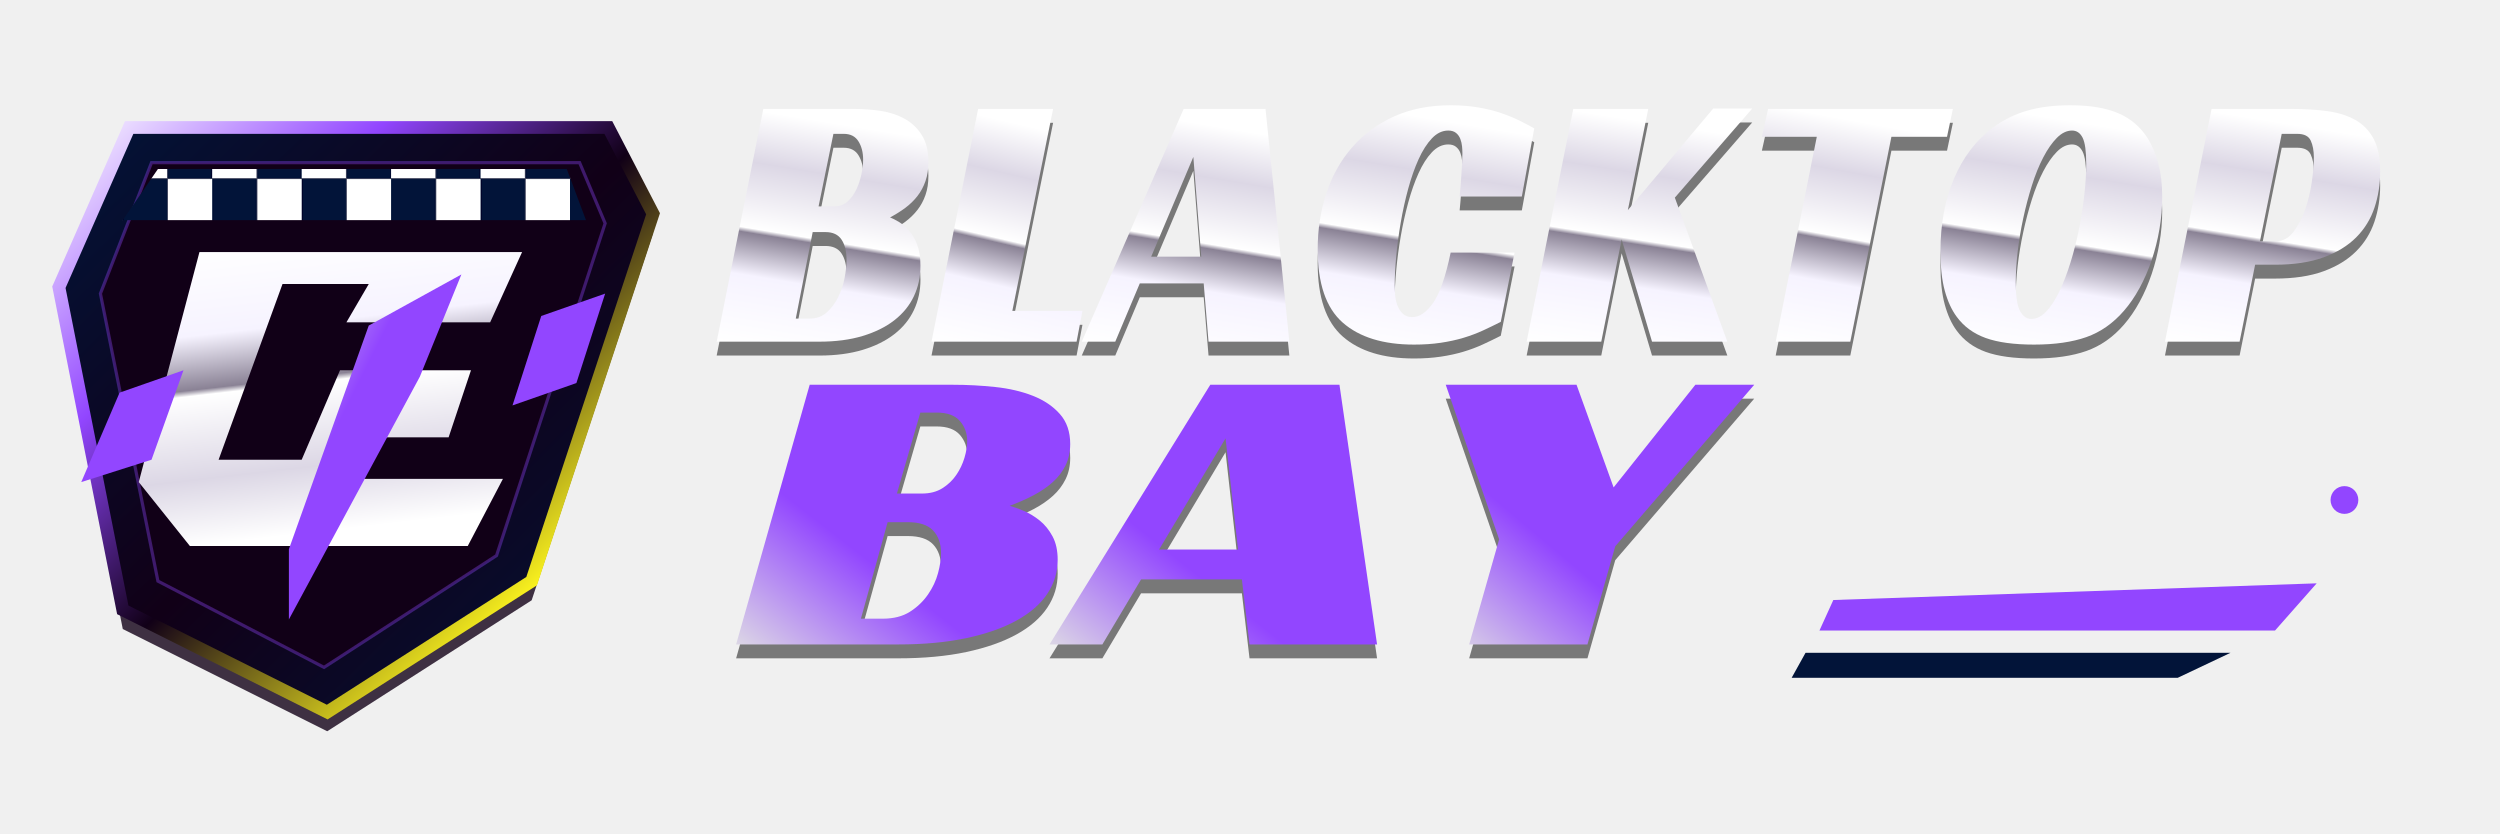
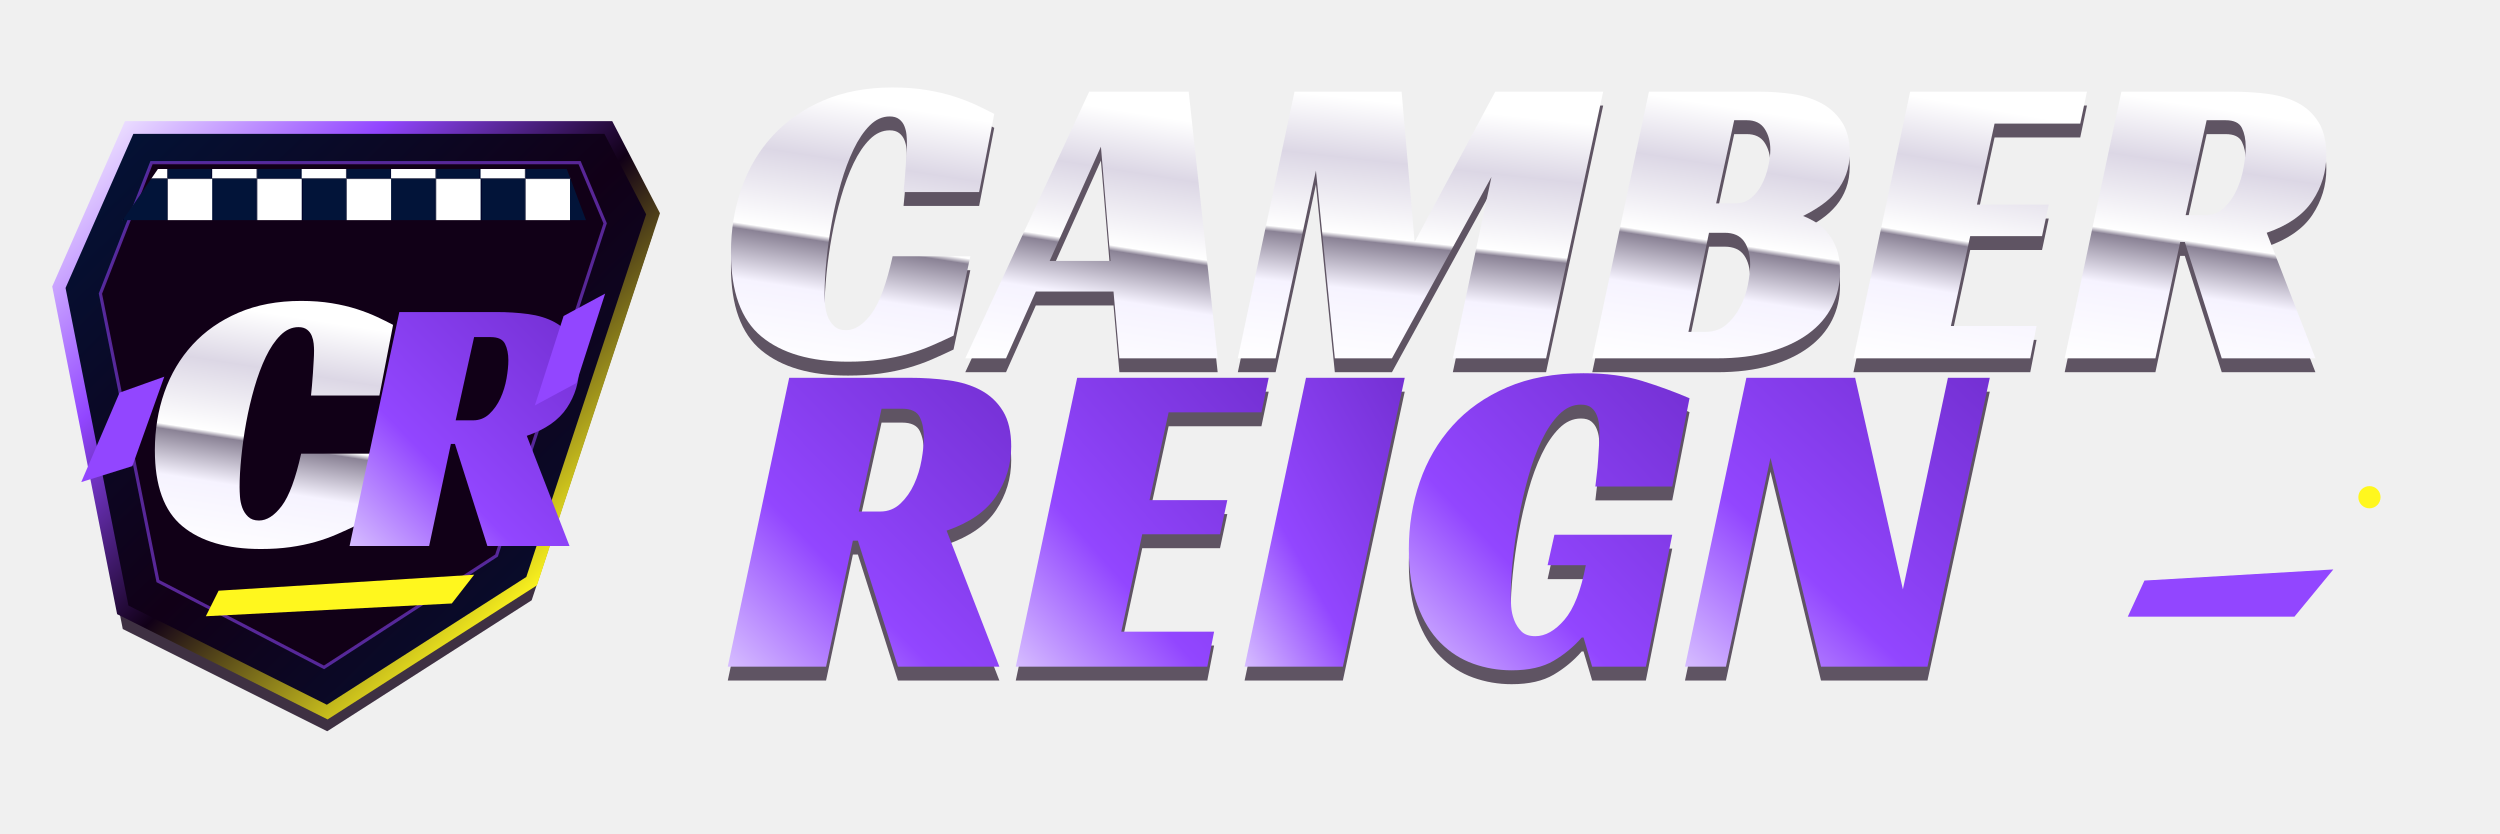
- <svg xmlns="http://www.w3.org/2000/svg" viewBox="0 0 900 300" role="img" aria-label="Blacktop Bay">
+ <svg xmlns="http://www.w3.org/2000/svg" viewBox="0 0 900 300" role="img" aria-label="Camber Reign">
  <defs>
-     <linearGradient id="chrome" x1="0" y1="0" x2="0.15" y2="1" gradientUnits="objectBoundingBox">
+     <linearGradient id="chrome" x1="0" y1="0" x2="0.15" y2="1">
      <stop stop-color="#FFFFFF" />
-       <stop offset=".3" stop-color="#F6F3FF" />
+       <stop offset=".30" stop-color="#F6F3FF" />
      <stop offset=".48" stop-color="#8A8295" />
-       <stop offset=".5" stop-color="#FFFFFF" />
+       <stop offset=".50" stop-color="#FFFFFF" />
      <stop offset=".78" stop-color="#DCD7E5" />
      <stop offset="1" stop-color="#FFFFFF" />
    </linearGradient>
-     <linearGradient id="cyan" x1="0" y1="0" x2="1" y2="1">
-       <stop stop-color="#DCD7E5" />
+     <linearGradient id="violet" x1="0" y1="0" x2="1" y2="1">
+       <stop stop-color="#D6BDFF" />
      <stop offset=".36" stop-color="#9246FF" />
-       <stop offset="1" stop-color="#9246FF" />
+       <stop offset="1" stop-color="#7430D3" />
    </linearGradient>
    <linearGradient id="dark" x1="0" y1="0" x2="1" y2="1">
      <stop stop-color="#021439" />
      <stop offset=".5" stop-color="#110017" />
      <stop offset="1" stop-color="#021439" />
    </linearGradient>
    <linearGradient id="edge" x1="0" y1="0" x2="1" y2="1">
      <stop stop-color="#FFFFFF" />
      <stop offset=".27" stop-color="#9246FF" />
      <stop offset=".5" stop-color="#110017" />
      <stop offset=".8" stop-color="#FFF71E" />
      <stop offset="1" stop-color="#9246FF" />
    </linearGradient>
    <pattern id="check" width="28" height="28" patternUnits="userSpaceOnUse">
      <path d="M0 0h14v14H0zm14 14h14v14H14z" fill="#FFFFFF" />
      <path d="M14 0h14v14H14zM0 14h14v14H0z" fill="#021439" />
    </pattern>
-     <filter id="glow">
-       <feGaussianBlur stdDeviation="3" />
-     </filter>
  </defs>
-   <style>.road-trace{stroke-dasharray:470;stroke-dashoffset:470;animation:trace 1.45s cubic-bezier(.2,.6,.2,1) forwards}.emblem{transform-origin:125px 155px;animation:badge .85s cubic-bezier(.16,1,.3,1) both}.topword{animation:word .85s .22s both}.bayword{animation:word .85s .42s both}.sweep{stroke-dasharray:680;stroke-dashoffset:680;animation:trace 1.05s .6s ease-out forwards}.live-dot{animation:pulse 1.25s 1s infinite}@keyframes trace{to{stroke-dashoffset:0}}@keyframes badge{from{opacity:0;translate:30px 0;scale:.88}to{opacity:1;translate:0 0;scale:1}}@keyframes word{from{opacity:0;translate:32px 0}to{opacity:1;translate:0 0}}@keyframes pulse{50%{opacity:.35}}@media(prefers-reduced-motion:reduce){*{animation:none!important}.road-trace,.sweep{stroke-dashoffset:0}}</style>
+   <style>.road-trace{stroke-dasharray:470;stroke-dashoffset:470;animation:trace 1.45s cubic-bezier(.2,.6,.2,1) forwards}.emblem{transform-origin:125px 155px;animation:badge .85s cubic-bezier(.16,1,.3,1) both}.camberword{animation:word .85s .22s both}.reignword{animation:word .85s .42s both}.sweep{stroke-dasharray:680;stroke-dashoffset:680;animation:trace 1.05s .6s ease-out forwards}.live-dot{animation:pulse 1.25s 1s infinite}@keyframes trace{to{stroke-dashoffset:0}}@keyframes badge{from{opacity:0;translate:30px 0;scale:.88}to{opacity:1;translate:0 0;scale:1}}@keyframes word{from{opacity:0;translate:32px 0}to{opacity:1;translate:0 0}}@keyframes pulse{50%{opacity:.35}}@media(prefers-reduced-motion:reduce){*{animation:none!important}.road-trace,.sweep{stroke-dashoffset:0}}</style>
  <g class="emblem" transform="translate(12 16) scale(1.15)">
-     <path d="M30 26 180 26 194 53 156 168 92 209 28 177 8 76Z" fill="#110017" opacity=".8" transform="translate(0 6)" />
-     <path class="shield" d="M30 26 180 26 194 53 156 168 92 209 28 177 8 76Z" fill="url(#dark)" stroke="url(#edge)" stroke-width="4" />
-     <path d="m37 37 134 0 8 19-34 104-54 35-52-27-18-90Z" fill="#110017" stroke="#9246FF" stroke-opacity=".36" />
+     <path d="M30 26H180l14 27-38 115-64 41-64-32L8 76Z" fill="#110017" opacity=".8" transform="translate(0 6)" />
+     <path class="shield" d="M30 26H180l14 27-38 115-64 41-64-32L8 76Z" fill="url(#dark)" stroke="url(#edge)" stroke-width="4" />
+     <path d="M37 37H171l8 19-34 104-54 35-52-27-18-90Z" fill="#110017" stroke="#9246FF" stroke-opacity=".55" />
    <path d="M39 39h128l6 16H28Z" fill="url(#check)" />
-     <path d="M52 65 153 65 143 87 98 87 105 75 78 75 58 130 84 130 96 102 137 102 130 123 106 123 102 136 147 136 136 157 49 157 33 137Z" fill="url(#chrome)" />
-     <path class="apex" d="m105 88 29-16-13 32-41 76 0-22 25-70Z" fill="url(#cyan)" />
-     <path d="m27 109 20-7-10 28-22 7Zm132-24 20-7-9 28-20 7Z" fill="#9246FF" />
+     <g class="monogram-c" fill="url(#chrome)" transform="translate(34,157) scale(0.1189358,-0.1189358)">
+       <path transform="translate(0,0)" d="M564 54Q539 42 512.5 30.5Q486 19 456.0 10.5Q426 2 390.5 -3.0Q355 -8 313 -8Q179 -8 106.5 52.0Q34 112 34 252Q34 333 59.0 404.5Q84 476 133.0 529.5Q182 583 254.0 614.0Q326 645 419 645Q463 645 499.5 639.0Q536 633 565.5 623.5Q595 614 618.5 603.0Q642 592 661 582L625 396H445Q446 406 447.5 422.0Q449 438 450.0 454.5Q451 471 452.0 487.0Q453 503 453 514Q453 522 452.0 532.5Q451 543 447.0 553.0Q443 563 434.5 569.5Q426 576 412 576Q386 576 364.5 554.5Q343 533 326.0 497.5Q309 462 296.0 417.0Q283 372 274.5 325.5Q266 279 261.5 234.0Q257 189 257 155Q257 145 258.0 130.0Q259 115 264.0 101.0Q269 87 279.5 77.0Q290 67 308 67Q339 67 368.0 105.5Q397 144 419 243H604Z" />
+     </g>
+     <g class="monogram-r" fill="url(#violet)" transform="translate(99,157) scale(0.1153239,-0.1153239)">
+       <path transform="translate(0,0)" d="M623 484Q623 425 590.0 375.0Q557 325 481 299L597 0H374L286 277H275L216 0H0L135 635H398Q444 635 485.0 629.5Q526 624 556.5 607.5Q587 591 605.0 561.5Q623 532 623 484ZM335 341Q361 341 379.5 358.5Q398 376 409.5 401.0Q421 426 426.0 454.5Q431 483 431 504Q431 530 422.0 548.5Q413 567 383 567H338L288 341Z" />
+     </g>
+     <path class="apex" d="m58 171 80-5-7 9-77 4Z" fill="#FFF71E" />
+     <path d="m27 109 14-5-10 28-16 5Zm139-24 13-7-9 28-13 7Z" fill="#9246FF" />
    <path class="road-trace" d="M26 76 45 43h116l11 16-34 94-48 34-43-25-14-25" fill="none" stroke="#FFF71E" stroke-width="2" />
  </g>
-   <g transform="translate(0 5)" opacity=".5">
-     <g class="" fill="black" transform="translate(258,123) scale(0.124348,-0.1319444)">
-       <path transform="translate(0,0)" d="M613 490Q613 461 604.5 438.0Q596 415 581.0 397.0Q566 379 546.0 365.0Q526 351 502 339Q513 335 528.0 326.5Q543 318 557.0 303.0Q571 288 580.5 264.5Q590 241 590 207Q590 162 571.0 124.0Q552 86 514.5 58.5Q477 31 422.5 15.5Q368 0 297 0H0L135 635H398Q437 635 475.5 629.5Q514 624 544.5 608.0Q575 592 594.0 563.5Q613 535 613 490ZM341 369Q363 369 378.5 382.0Q394 395 404.0 414.5Q414 434 419.0 456.5Q424 479 424 497Q424 526 410.5 546.5Q397 567 368 567H338L295 369ZM269 63Q299 63 319.0 80.0Q339 97 352.0 122.0Q365 147 370.5 174.5Q376 202 376 223Q376 258 361.5 278.5Q347 299 315 299H278L229 63Z" />
-       <path transform="translate(622,0)" d="M135 635H352L234 84H437L420 0H0Z" />
-       <path transform="translate(1104,0)" d="M554 0H320L306 159H121L50 0H-47L248 635H485ZM154 232H299L276 504Z" />
-       <path transform="translate(1706,0)" d="M564 54Q539 42 512.5 30.5Q486 19 456.0 10.5Q426 2 390.5 -3.0Q355 -8 313 -8Q179 -8 106.5 52.0Q34 112 34 252Q34 333 59.0 404.5Q84 476 133.0 529.5Q182 583 254.0 614.0Q326 645 419 645Q463 645 499.5 639.0Q536 633 565.5 623.5Q595 614 618.5 603.0Q642 592 661 582L625 396H445Q446 406 447.5 422.0Q449 438 450.0 454.5Q451 471 452.0 487.0Q453 503 453 514Q453 522 452.0 532.5Q451 543 447.0 553.0Q443 563 434.5 569.5Q426 576 412 576Q386 576 364.5 554.5Q343 533 326.0 497.5Q309 462 296.0 417.0Q283 372 274.5 325.5Q266 279 261.5 234.0Q257 189 257 155Q257 145 258.0 130.0Q259 115 264.0 101.0Q269 87 279.5 77.0Q290 67 308 67Q339 67 368.0 105.5Q397 144 419 243H604Z" />
-       <path transform="translate(2345,0)" d="M293 359 540 636H653L429 393L581 0H363L275 279L216 0H0L135 635H352Z" />
-       <path transform="translate(2953,0)" d="M609 559H448L329 0H113L232 559H73L91 635H626Z" />
-       <path transform="translate(3508,0)" d="M411 645Q497 645 550.5 623.0Q604 601 635 555Q655 524 666.0 485.0Q677 446 677 395Q677 351 669.0 307.0Q661 263 646.5 222.5Q632 182 611.5 146.5Q591 111 566 84Q519 33 457.5 12.5Q396 -8 306 -8Q219 -8 166.0 10.0Q113 28 82 68Q60 96 47.5 139.0Q35 182 35 247Q35 358 74.5 445.5Q114 533 187 584Q231 615 285.0 630.0Q339 645 411 645ZM298 62Q321 62 341.5 82.5Q362 103 379.5 137.5Q397 172 411.5 216.0Q426 260 436.0 307.0Q446 354 451.5 400.5Q457 447 457 485Q457 537 446.5 556.5Q436 576 416 576Q393 576 372.0 556.0Q351 536 332.5 502.5Q314 469 299.5 425.5Q285 382 274.5 336.0Q264 290 258.5 245.0Q253 200 253 162Q253 105 265.5 83.5Q278 62 298 62Z" />
-       <path transform="translate(4193,0)" d="M321 274Q351 274 371.5 299.0Q392 324 405.5 360.0Q419 396 425.0 435.0Q431 474 431 503Q431 530 422.0 548.5Q413 567 383 567H338L275 274ZM261 210 216 0H0L135 635H366Q423 635 470.0 629.0Q517 623 551.0 605.0Q585 587 604.0 553.5Q623 520 623 464Q623 412 606.5 365.5Q590 319 553.5 284.5Q517 250 459.0 230.0Q401 210 318 210Z" />
+   <g transform="translate(0 5)" opacity=".65">
+     <g class="" fill="#110017" transform="translate(258,129) scale(0.1511811,-0.1511811)">
+       <path transform="translate(0,0)" d="M564 54Q539 42 512.5 30.5Q486 19 456.0 10.5Q426 2 390.5 -3.0Q355 -8 313 -8Q179 -8 106.5 52.0Q34 112 34 252Q34 333 59.0 404.5Q84 476 133.0 529.5Q182 583 254.0 614.0Q326 645 419 645Q463 645 499.5 639.0Q536 633 565.5 623.5Q595 614 618.5 603.0Q642 592 661 582L625 396H445Q446 406 447.5 422.0Q449 438 450.0 454.5Q451 471 452.0 487.0Q453 503 453 514Q453 522 452.0 532.5Q451 543 447.0 553.0Q443 563 434.5 569.5Q426 576 412 576Q386 576 364.5 554.5Q343 533 326.0 497.5Q309 462 296.0 417.0Q283 372 274.5 325.5Q266 279 261.5 234.0Q257 189 257 155Q257 145 258.0 130.0Q259 115 264.0 101.0Q269 87 279.5 77.0Q290 67 308 67Q339 67 368.0 105.5Q397 144 419 243H604Z" />
+       <path transform="translate(639,0)" d="M554 0H320L306 159H121L50 0H-47L248 635H485ZM154 232H299L276 504Z" />
+       <path transform="translate(1241,0)" d="M734 0H512L604 432L367 0H231L186 447L90 0H0L135 635H390L421 277L613 635H870Z" />
+       <path transform="translate(2085,0)" d="M613 490Q613 461 604.5 438.0Q596 415 581.0 397.0Q566 379 546.0 365.0Q526 351 502 339Q513 335 528.0 326.5Q543 318 557.0 303.0Q571 288 580.5 264.5Q590 241 590 207Q590 162 571.0 124.0Q552 86 514.5 58.5Q477 31 422.5 15.5Q368 0 297 0H0L135 635H398Q437 635 475.5 629.5Q514 624 544.5 608.0Q575 592 594.0 563.5Q613 535 613 490ZM341 369Q363 369 378.5 382.0Q394 395 404.0 414.5Q414 434 419.0 456.5Q424 479 424 497Q424 526 410.5 546.5Q397 567 368 567H338L295 369ZM269 63Q299 63 319.0 80.0Q339 97 352.0 122.0Q365 147 370.5 174.5Q376 202 376 223Q376 258 361.5 278.5Q347 299 315 299H278L229 63Z" />
+       <path transform="translate(2707,0)" d="M135 635H556L540 559H336L294 366H465L449 291H278L232 77H436L421 0H0Z" />
+       <path transform="translate(3210,0)" d="M623 484Q623 425 590.0 375.0Q557 325 481 299L597 0H374L286 277H275L216 0H0L135 635H398Q444 635 485.0 629.5Q526 624 556.5 607.5Q587 591 605.0 561.5Q623 532 623 484ZM335 341Q361 341 379.5 358.5Q398 376 409.5 401.0Q421 426 426.0 454.5Q431 483 431 504Q431 530 422.0 548.5Q413 567 383 567H338L288 341Z" />
    </g>
-     <g class="" fill="black" transform="translate(265,232) scale(0.1962096,-0.1472222)">
-       <path transform="translate(0,0)" d="M613 490Q613 461 604.5 438.0Q596 415 581.0 397.0Q566 379 546.0 365.0Q526 351 502 339Q513 335 528.0 326.5Q543 318 557.0 303.0Q571 288 580.5 264.5Q590 241 590 207Q590 162 571.0 124.0Q552 86 514.5 58.5Q477 31 422.5 15.5Q368 0 297 0H0L135 635H398Q437 635 475.5 629.5Q514 624 544.5 608.0Q575 592 594.0 563.5Q613 535 613 490ZM341 369Q363 369 378.5 382.0Q394 395 404.0 414.5Q414 434 419.0 456.5Q424 479 424 497Q424 526 410.5 546.5Q397 567 368 567H338L295 369ZM269 63Q299 63 319.0 80.0Q339 97 352.0 122.0Q365 147 370.5 174.5Q376 202 376 223Q376 258 361.5 278.5Q347 299 315 299H278L229 63Z" />
-       <path transform="translate(622,0)" d="M554 0H320L306 159H121L50 0H-47L248 635H485ZM154 232H299L276 504Z" />
-       <path transform="translate(1224,0)" d="M389 240 338 0H121L176 257L78 635H318L386 384L536 635H644Z" />
+     <g class="" fill="#110017" transform="translate(262,240) scale(0.1637795,-0.1637795)">
+       <path transform="translate(0,0)" d="M623 484Q623 425 590.0 375.0Q557 325 481 299L597 0H374L286 277H275L216 0H0L135 635H398Q444 635 485.0 629.5Q526 624 556.5 607.5Q587 591 605.0 561.5Q623 532 623 484ZM335 341Q361 341 379.5 358.5Q398 376 409.5 401.0Q421 426 426.0 454.5Q431 483 431 504Q431 530 422.0 548.5Q413 567 383 567H338L288 341Z" />
+       <path transform="translate(633,0)" d="M135 635H556L540 559H336L294 366H465L449 291H278L232 77H436L421 0H0Z" />
+       <path transform="translate(1136,0)" d="M216 0H0L135 635H352Z" />
+       <path transform="translate(1462,0)" d="M355 290H614L556 0H438L419 64H415Q389 34 353.5 13.0Q318 -8 261 -8Q217 -8 176.5 6.5Q136 21 104.5 52.5Q73 84 54.0 135.0Q35 186 35 258Q35 336 59.0 406.0Q83 476 131.0 529.5Q179 583 251.0 614.0Q323 645 419 645Q493 645 548.0 628.0Q603 611 652 590L614 396H445Q446 407 448.0 422.0Q450 437 451.0 453.5Q452 470 453.0 486.0Q454 502 454 514Q454 522 453.0 532.5Q452 543 448.0 553.0Q444 563 436.0 569.5Q428 576 413 576Q387 576 365.5 554.5Q344 533 327.0 497.5Q310 462 297.5 417.0Q285 372 276.5 325.5Q268 279 263.5 234.5Q259 190 259 157Q259 147 260.0 132.0Q261 117 266.5 102.5Q272 88 282.5 77.5Q293 67 313 67Q346 67 377.0 103.0Q408 139 424 223H340Z" />
+       <path transform="translate(2104,0)" d="M533 0H299L188 459L90 0H0L135 635H374L479 170L578 635H670Z" />
    </g>
  </g>
-   <g class="topword" fill="url(#chrome)" transform="translate(258,123) scale(0.124348,-0.1319444)">
-     <path transform="translate(0,0)" d="M613 490Q613 461 604.5 438.0Q596 415 581.0 397.0Q566 379 546.0 365.0Q526 351 502 339Q513 335 528.0 326.5Q543 318 557.0 303.0Q571 288 580.5 264.5Q590 241 590 207Q590 162 571.0 124.0Q552 86 514.5 58.5Q477 31 422.5 15.5Q368 0 297 0H0L135 635H398Q437 635 475.5 629.5Q514 624 544.5 608.0Q575 592 594.0 563.5Q613 535 613 490ZM341 369Q363 369 378.5 382.0Q394 395 404.0 414.5Q414 434 419.0 456.5Q424 479 424 497Q424 526 410.5 546.5Q397 567 368 567H338L295 369ZM269 63Q299 63 319.0 80.0Q339 97 352.0 122.0Q365 147 370.5 174.5Q376 202 376 223Q376 258 361.5 278.5Q347 299 315 299H278L229 63Z" />
-     <path transform="translate(622,0)" d="M135 635H352L234 84H437L420 0H0Z" />
-     <path transform="translate(1104,0)" d="M554 0H320L306 159H121L50 0H-47L248 635H485ZM154 232H299L276 504Z" />
-     <path transform="translate(1706,0)" d="M564 54Q539 42 512.5 30.5Q486 19 456.0 10.5Q426 2 390.5 -3.0Q355 -8 313 -8Q179 -8 106.5 52.0Q34 112 34 252Q34 333 59.0 404.5Q84 476 133.0 529.5Q182 583 254.0 614.0Q326 645 419 645Q463 645 499.5 639.0Q536 633 565.5 623.5Q595 614 618.5 603.0Q642 592 661 582L625 396H445Q446 406 447.5 422.0Q449 438 450.0 454.5Q451 471 452.0 487.0Q453 503 453 514Q453 522 452.0 532.5Q451 543 447.0 553.0Q443 563 434.5 569.5Q426 576 412 576Q386 576 364.5 554.5Q343 533 326.0 497.5Q309 462 296.0 417.0Q283 372 274.5 325.5Q266 279 261.5 234.0Q257 189 257 155Q257 145 258.0 130.0Q259 115 264.0 101.0Q269 87 279.5 77.0Q290 67 308 67Q339 67 368.0 105.5Q397 144 419 243H604Z" />
-     <path transform="translate(2345,0)" d="M293 359 540 636H653L429 393L581 0H363L275 279L216 0H0L135 635H352Z" />
-     <path transform="translate(2953,0)" d="M609 559H448L329 0H113L232 559H73L91 635H626Z" />
-     <path transform="translate(3508,0)" d="M411 645Q497 645 550.5 623.0Q604 601 635 555Q655 524 666.0 485.0Q677 446 677 395Q677 351 669.0 307.0Q661 263 646.5 222.5Q632 182 611.5 146.5Q591 111 566 84Q519 33 457.5 12.5Q396 -8 306 -8Q219 -8 166.0 10.0Q113 28 82 68Q60 96 47.5 139.0Q35 182 35 247Q35 358 74.5 445.5Q114 533 187 584Q231 615 285.0 630.0Q339 645 411 645ZM298 62Q321 62 341.5 82.5Q362 103 379.5 137.5Q397 172 411.5 216.0Q426 260 436.0 307.0Q446 354 451.5 400.5Q457 447 457 485Q457 537 446.5 556.5Q436 576 416 576Q393 576 372.0 556.0Q351 536 332.5 502.5Q314 469 299.5 425.5Q285 382 274.5 336.0Q264 290 258.5 245.0Q253 200 253 162Q253 105 265.5 83.5Q278 62 298 62Z" />
-     <path transform="translate(4193,0)" d="M321 274Q351 274 371.5 299.0Q392 324 405.5 360.0Q419 396 425.0 435.0Q431 474 431 503Q431 530 422.0 548.5Q413 567 383 567H338L275 274ZM261 210 216 0H0L135 635H366Q423 635 470.0 629.0Q517 623 551.0 605.0Q585 587 604.0 553.5Q623 520 623 464Q623 412 606.5 365.5Q590 319 553.5 284.5Q517 250 459.0 230.0Q401 210 318 210Z" />
+   <g class="camberword" fill="url(#chrome)" transform="translate(258,129) scale(0.1511811,-0.1511811)">
+     <path transform="translate(0,0)" d="M564 54Q539 42 512.5 30.5Q486 19 456.0 10.5Q426 2 390.5 -3.0Q355 -8 313 -8Q179 -8 106.5 52.0Q34 112 34 252Q34 333 59.0 404.5Q84 476 133.0 529.5Q182 583 254.0 614.0Q326 645 419 645Q463 645 499.5 639.0Q536 633 565.5 623.5Q595 614 618.5 603.0Q642 592 661 582L625 396H445Q446 406 447.5 422.0Q449 438 450.0 454.5Q451 471 452.0 487.0Q453 503 453 514Q453 522 452.0 532.5Q451 543 447.0 553.0Q443 563 434.5 569.5Q426 576 412 576Q386 576 364.5 554.5Q343 533 326.0 497.5Q309 462 296.0 417.0Q283 372 274.5 325.5Q266 279 261.5 234.0Q257 189 257 155Q257 145 258.0 130.0Q259 115 264.0 101.0Q269 87 279.5 77.0Q290 67 308 67Q339 67 368.0 105.5Q397 144 419 243H604Z" />
+     <path transform="translate(639,0)" d="M554 0H320L306 159H121L50 0H-47L248 635H485ZM154 232H299L276 504Z" />
+     <path transform="translate(1241,0)" d="M734 0H512L604 432L367 0H231L186 447L90 0H0L135 635H390L421 277L613 635H870Z" />
+     <path transform="translate(2085,0)" d="M613 490Q613 461 604.5 438.0Q596 415 581.0 397.0Q566 379 546.0 365.0Q526 351 502 339Q513 335 528.0 326.5Q543 318 557.0 303.0Q571 288 580.5 264.5Q590 241 590 207Q590 162 571.0 124.0Q552 86 514.5 58.5Q477 31 422.5 15.5Q368 0 297 0H0L135 635H398Q437 635 475.5 629.5Q514 624 544.5 608.0Q575 592 594.0 563.5Q613 535 613 490ZM341 369Q363 369 378.5 382.0Q394 395 404.0 414.5Q414 434 419.0 456.5Q424 479 424 497Q424 526 410.5 546.5Q397 567 368 567H338L295 369ZM269 63Q299 63 319.0 80.0Q339 97 352.0 122.0Q365 147 370.5 174.5Q376 202 376 223Q376 258 361.5 278.5Q347 299 315 299H278L229 63Z" />
+     <path transform="translate(2707,0)" d="M135 635H556L540 559H336L294 366H465L449 291H278L232 77H436L421 0H0Z" />
+     <path transform="translate(3210,0)" d="M623 484Q623 425 590.0 375.0Q557 325 481 299L597 0H374L286 277H275L216 0H0L135 635H398Q444 635 485.0 629.5Q526 624 556.5 607.5Q587 591 605.0 561.5Q623 532 623 484ZM335 341Q361 341 379.5 358.5Q398 376 409.5 401.0Q421 426 426.0 454.5Q431 483 431 504Q431 530 422.0 548.5Q413 567 383 567H338L288 341Z" />
  </g>
-   <g class="bayword" fill="url(#cyan)" transform="translate(265,232) scale(0.1962096,-0.1472222)">
-     <path transform="translate(0,0)" d="M613 490Q613 461 604.5 438.0Q596 415 581.0 397.0Q566 379 546.0 365.0Q526 351 502 339Q513 335 528.0 326.5Q543 318 557.0 303.0Q571 288 580.5 264.5Q590 241 590 207Q590 162 571.0 124.0Q552 86 514.5 58.5Q477 31 422.5 15.5Q368 0 297 0H0L135 635H398Q437 635 475.5 629.5Q514 624 544.5 608.0Q575 592 594.0 563.5Q613 535 613 490ZM341 369Q363 369 378.5 382.0Q394 395 404.0 414.5Q414 434 419.0 456.5Q424 479 424 497Q424 526 410.5 546.5Q397 567 368 567H338L295 369ZM269 63Q299 63 319.0 80.0Q339 97 352.0 122.0Q365 147 370.5 174.5Q376 202 376 223Q376 258 361.5 278.5Q347 299 315 299H278L229 63Z" />
-     <path transform="translate(622,0)" d="M554 0H320L306 159H121L50 0H-47L248 635H485ZM154 232H299L276 504Z" />
-     <path transform="translate(1224,0)" d="M389 240 338 0H121L176 257L78 635H318L386 384L536 635H644Z" />
+   <g class="reignword" fill="url(#violet)" transform="translate(262,240) scale(0.1637795,-0.1637795)">
+     <path transform="translate(0,0)" d="M623 484Q623 425 590.0 375.0Q557 325 481 299L597 0H374L286 277H275L216 0H0L135 635H398Q444 635 485.0 629.5Q526 624 556.5 607.5Q587 591 605.0 561.5Q623 532 623 484ZM335 341Q361 341 379.5 358.5Q398 376 409.5 401.0Q421 426 426.0 454.5Q431 483 431 504Q431 530 422.0 548.5Q413 567 383 567H338L288 341Z" />
+     <path transform="translate(633,0)" d="M135 635H556L540 559H336L294 366H465L449 291H278L232 77H436L421 0H0Z" />
+     <path transform="translate(1136,0)" d="M216 0H0L135 635H352Z" />
+     <path transform="translate(1462,0)" d="M355 290H614L556 0H438L419 64H415Q389 34 353.5 13.0Q318 -8 261 -8Q217 -8 176.5 6.5Q136 21 104.5 52.5Q73 84 54.0 135.0Q35 186 35 258Q35 336 59.0 406.0Q83 476 131.0 529.5Q179 583 251.0 614.0Q323 645 419 645Q493 645 548.0 628.0Q603 611 652 590L614 396H445Q446 407 448.0 422.0Q450 437 451.0 453.5Q452 470 453.0 486.0Q454 502 454 514Q454 522 453.0 532.5Q452 543 448.0 553.0Q444 563 436.0 569.5Q428 576 413 576Q387 576 365.5 554.5Q344 533 327.0 497.5Q310 462 297.5 417.0Q285 372 276.5 325.5Q268 279 263.5 234.5Q259 190 259 157Q259 147 260.0 132.0Q261 117 266.5 102.5Q272 88 282.5 77.5Q293 67 313 67Q346 67 377.0 103.0Q408 139 424 223H340Z" />
+     <path transform="translate(2104,0)" d="M533 0H299L188 459L90 0H0L135 635H374L479 170L578 635H670Z" />
  </g>
-   <path class="sweep" d="m264 253 526 0 60-45" fill="none" stroke="#FFF71E" stroke-width="5" />
-   <path d="m660 216 174-6-15 17-164 0Z" fill="#9246FF" />
-   <path d="m650 235 153 0-19 9H645Z" fill="#021439" />
-   <circle class="live-dot" cx="844" cy="180" r="5" fill="#9246FF" />
+   <path class="sweep" d="M264 257H801l49-39" fill="none" stroke="#FFF71E" stroke-width="5" />
+   <path d="m772 209 68-4-14 17h-60Z" fill="#9246FF" />
+   <circle class="live-dot" cx="853" cy="179" r="4" fill="#FFF71E" />
</svg>
